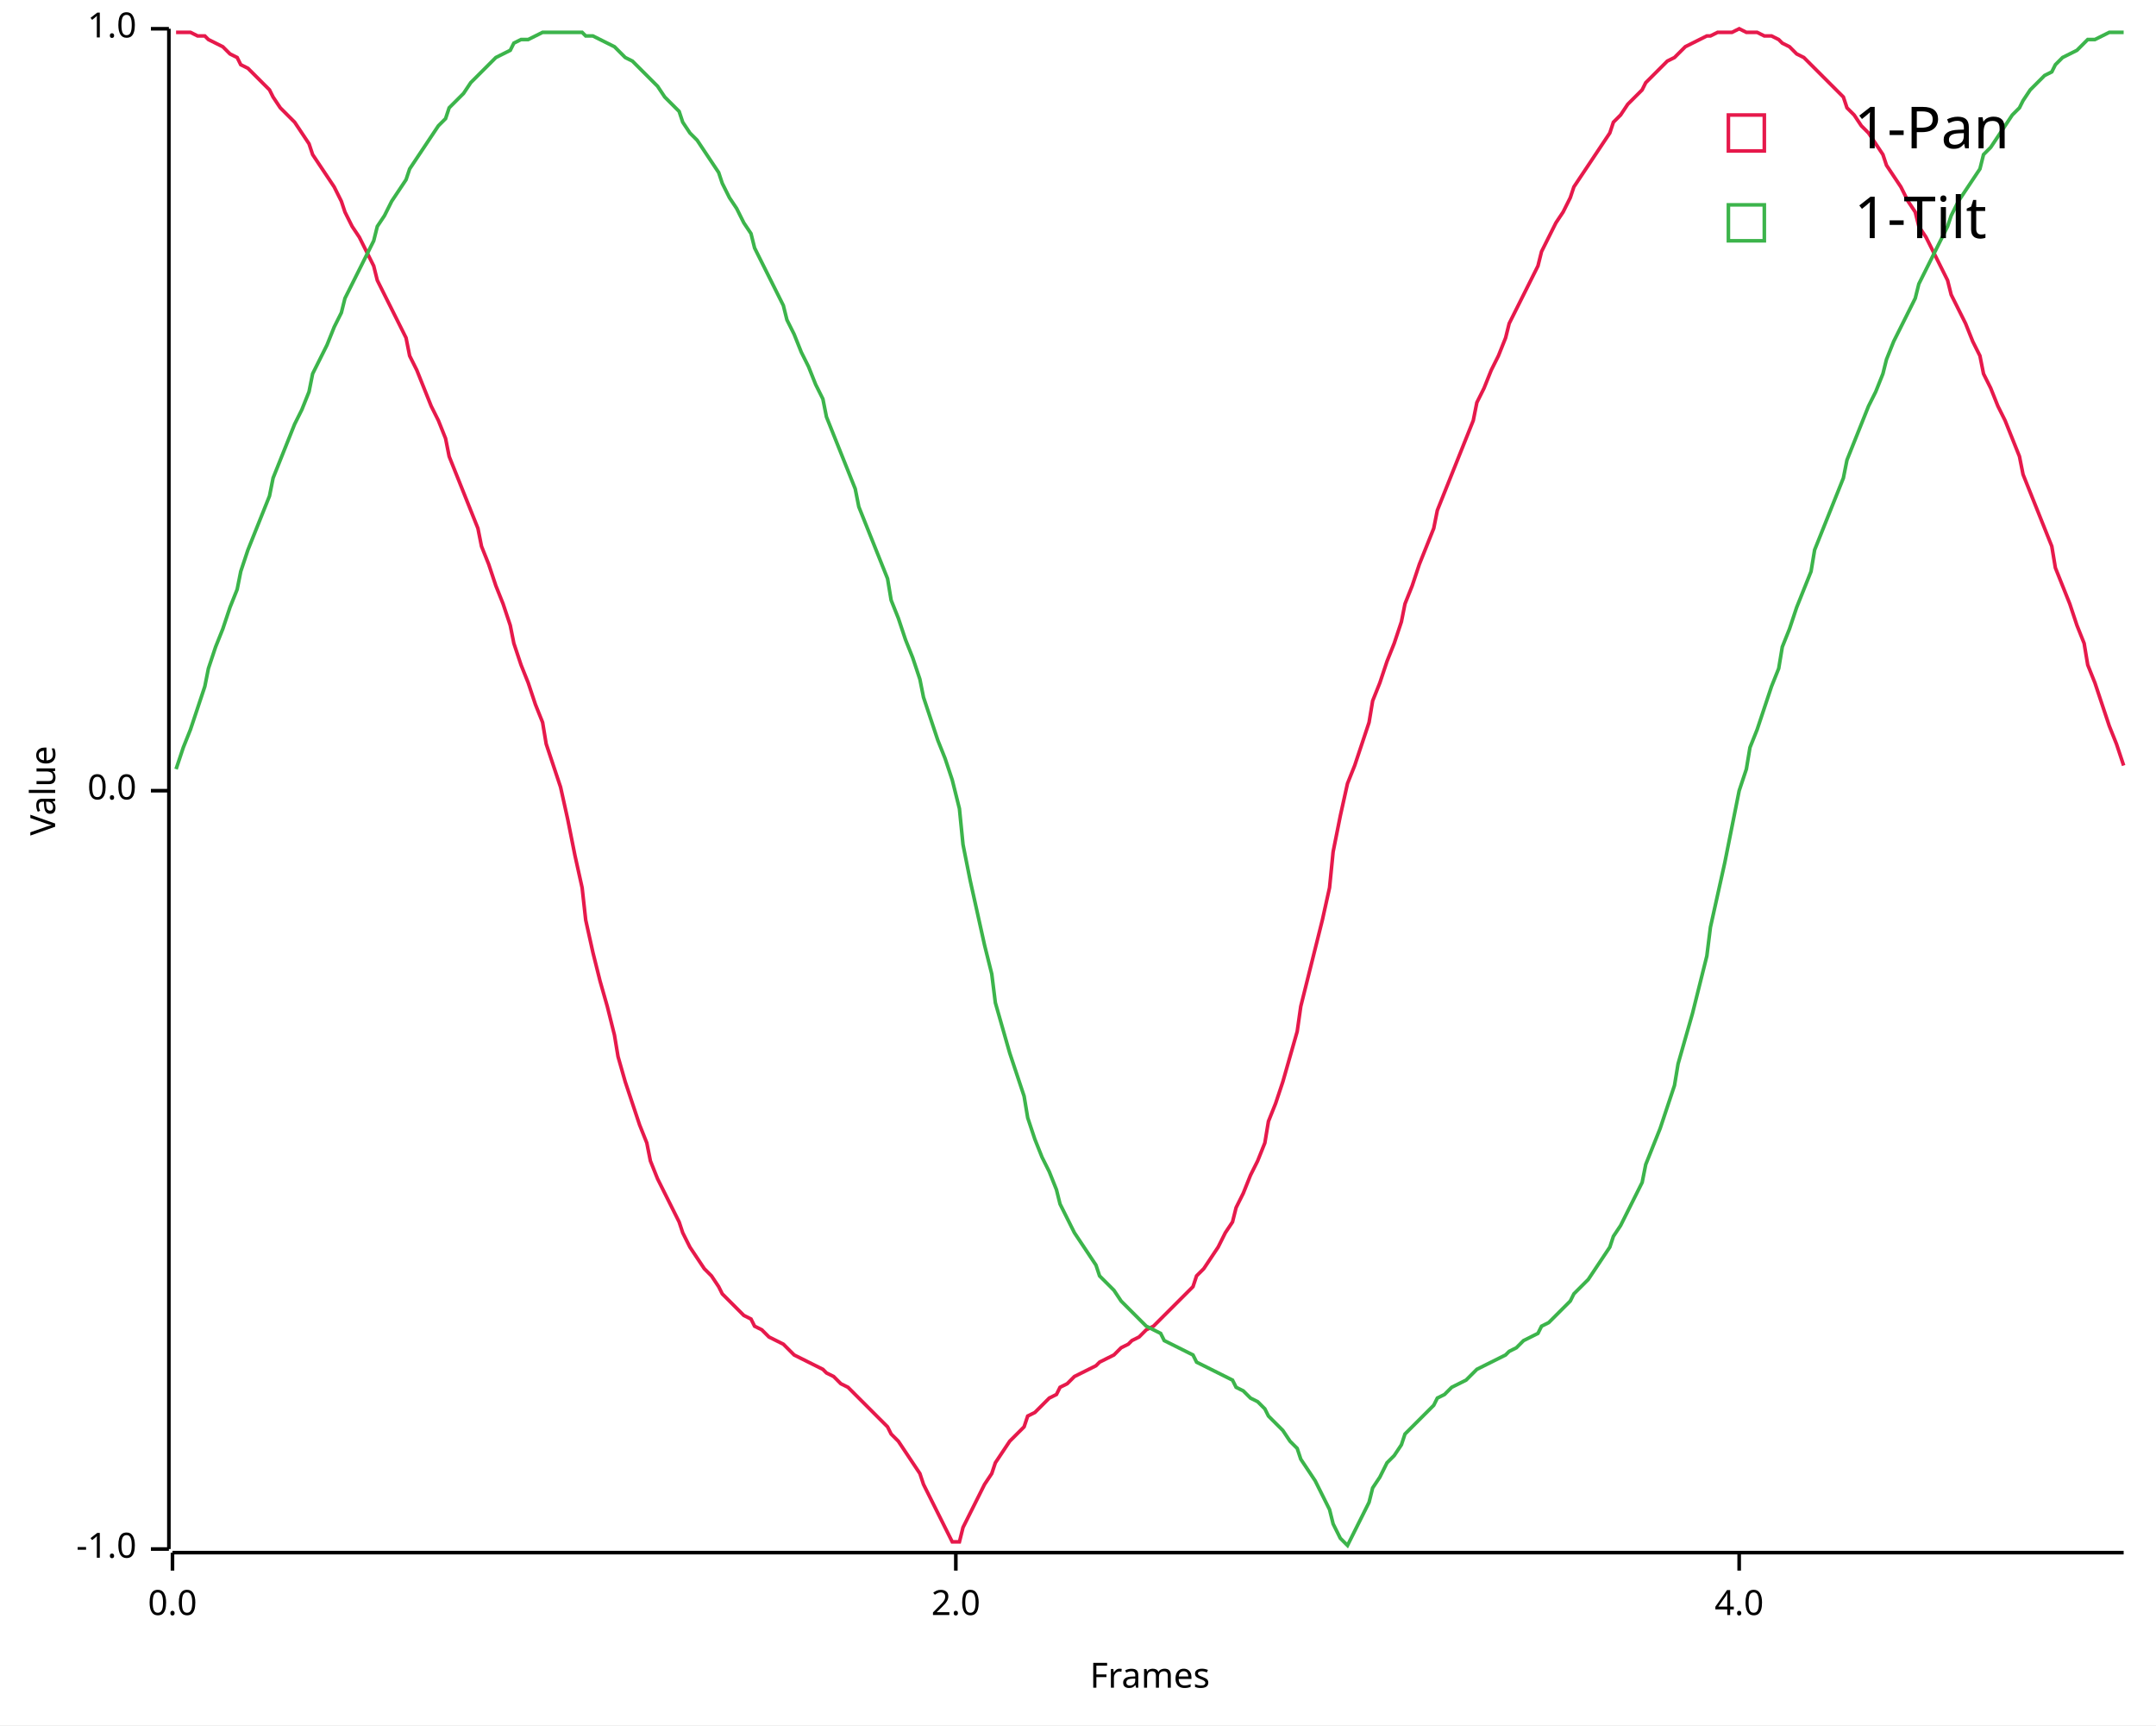
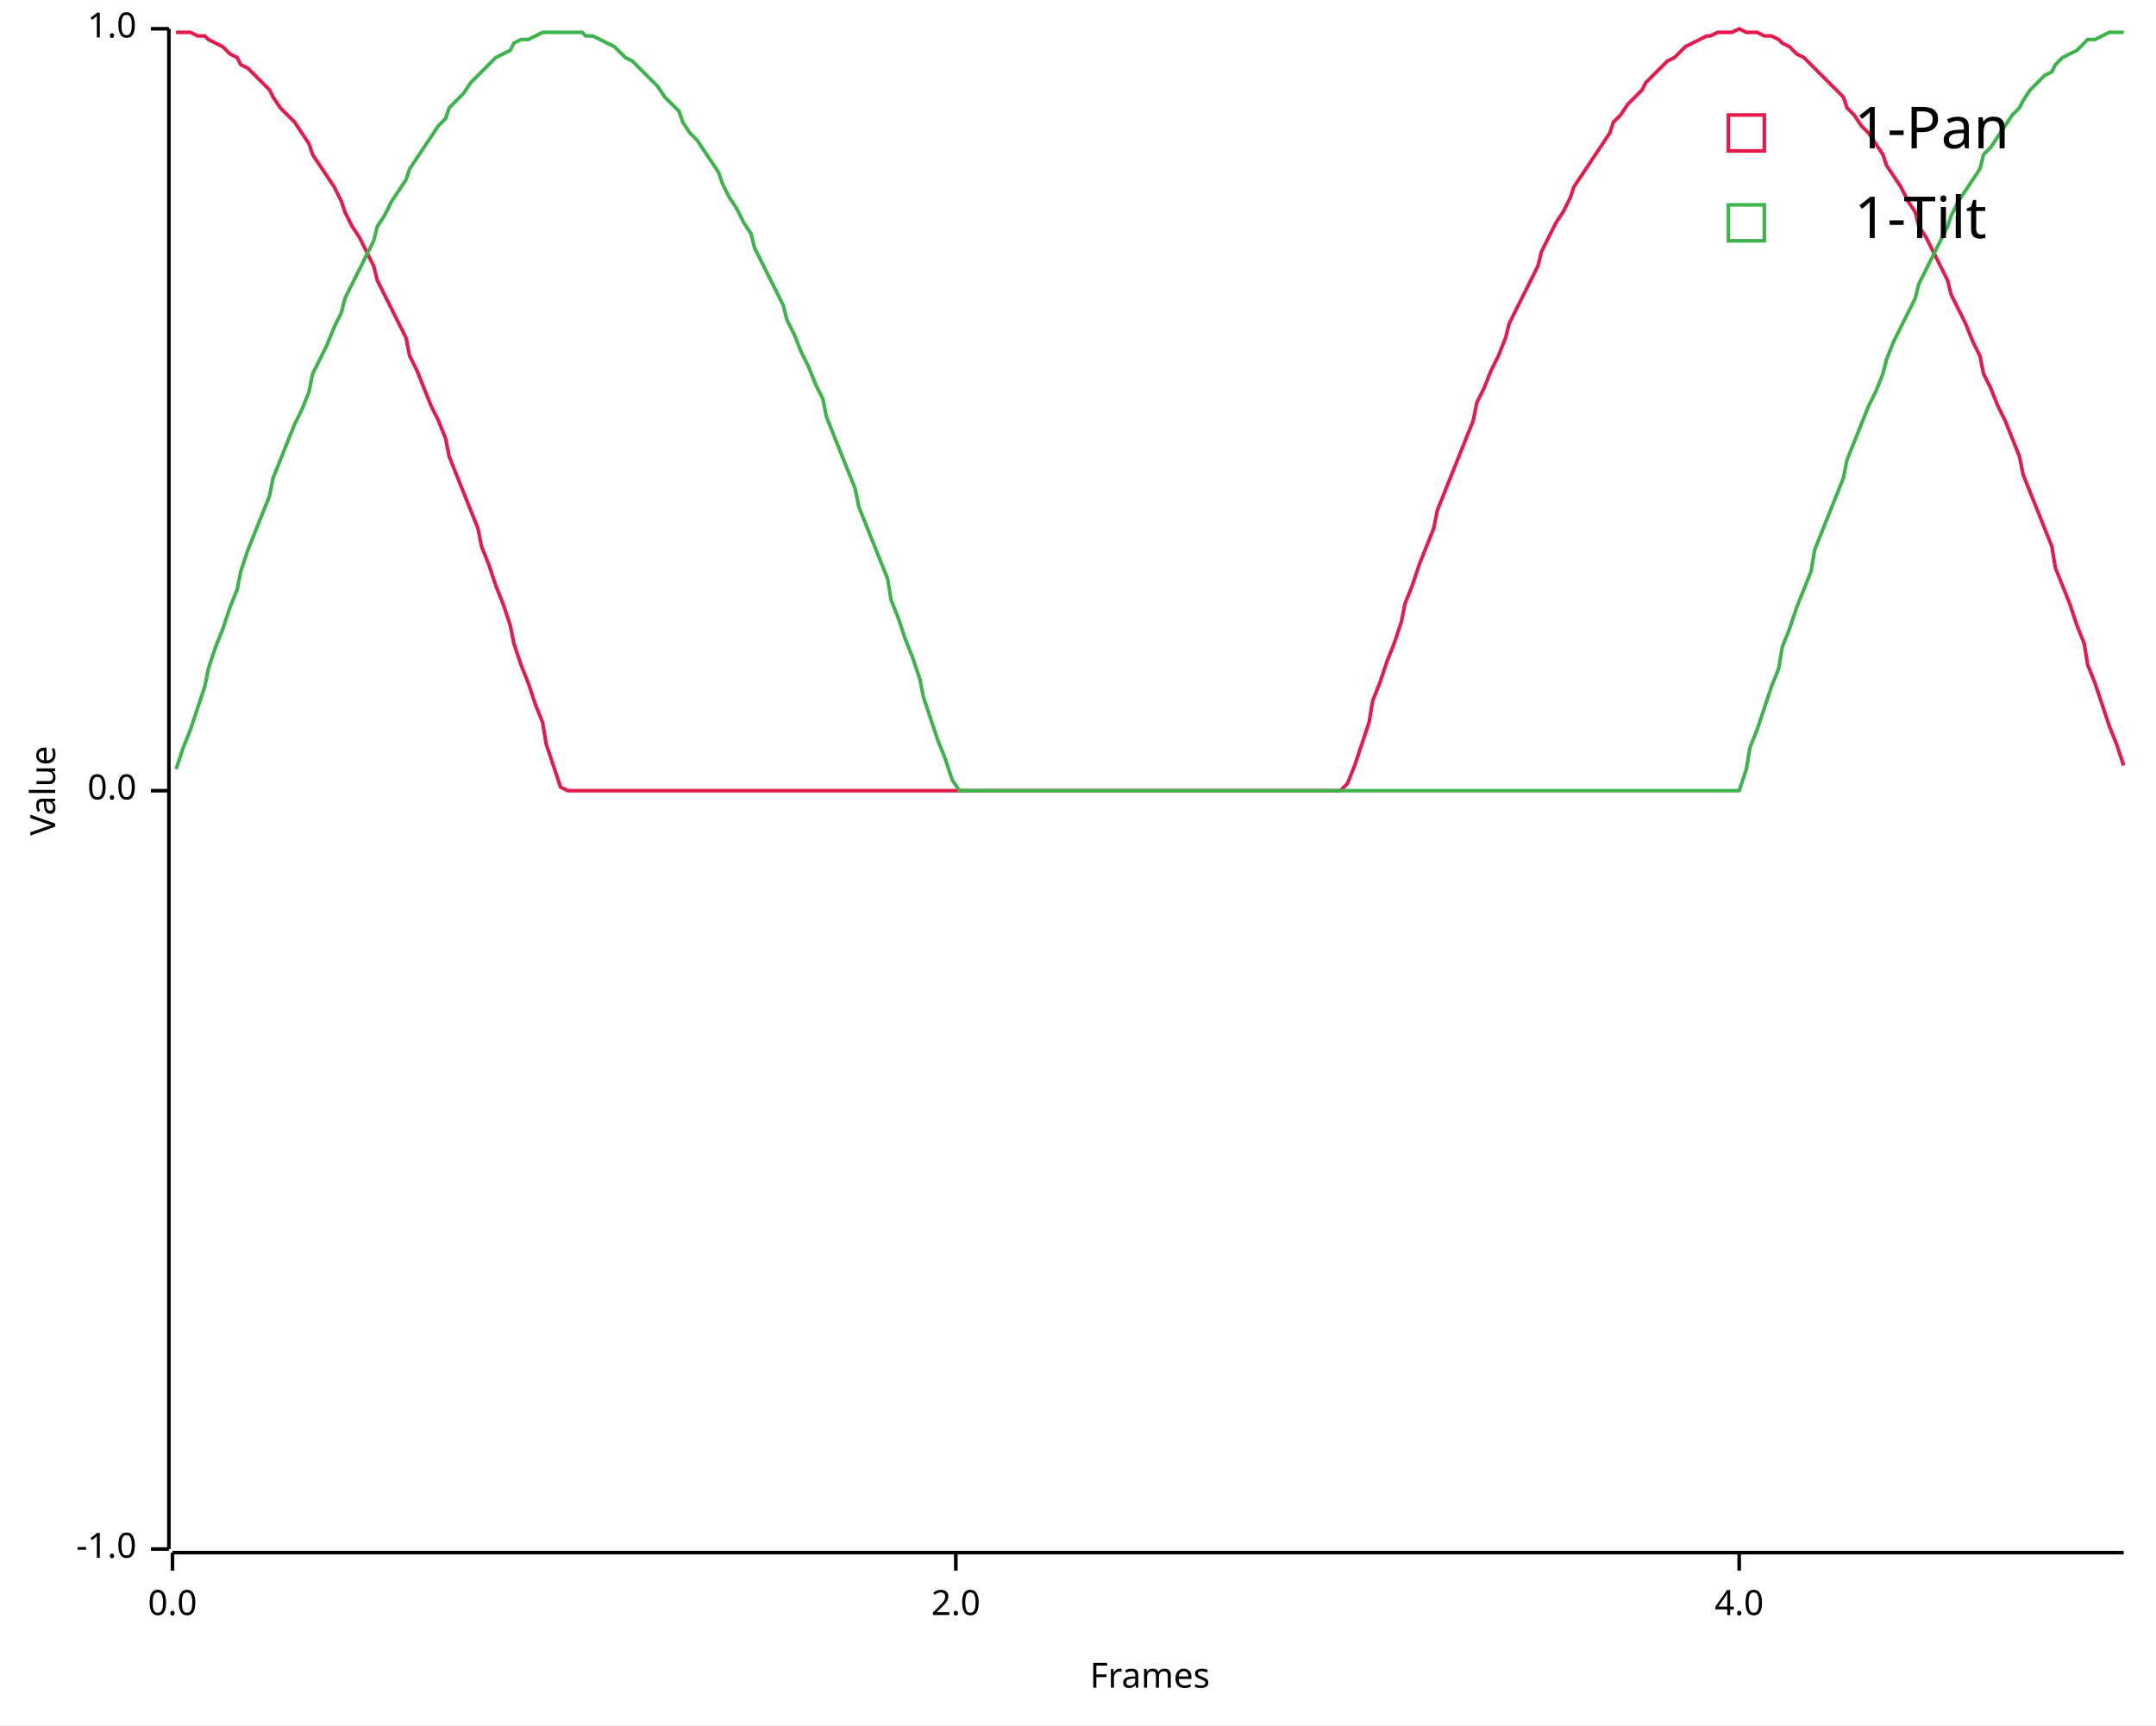
<svg xmlns="http://www.w3.org/2000/svg" width="600" height="480" viewBox="0 0 600 480">
  <rect x="0" y="0" width="600" height="480" opacity="1" fill="#FFFFFF" stroke="none" />
  <text x="8" y="220" dy="0.76em" text-anchor="middle" font-family="sans-serif" font-size="9.677" opacity="1" fill="#000000" transform="rotate(270, 8, 220)">
Value
</text>
  <text x="320" y="472" dy="-0.5ex" text-anchor="middle" font-family="sans-serif" font-size="9.677" opacity="1" fill="#000000">
Frames
</text>
  <polyline fill="none" opacity="1" stroke="#000000" stroke-width="1" points="47,8 47,431 " />
  <text x="38" y="431" dy="0.5ex" text-anchor="end" font-family="sans-serif" font-size="9.677" opacity="1" fill="#000000">
-1.0
</text>
  <polyline fill="none" opacity="1" stroke="#000000" stroke-width="1" points="42,431 47,431 " />
  <text x="38" y="220" dy="0.5ex" text-anchor="end" font-family="sans-serif" font-size="9.677" opacity="1" fill="#000000">
0.0
</text>
  <polyline fill="none" opacity="1" stroke="#000000" stroke-width="1" points="42,220 47,220 " />
  <text x="38" y="8" dy="0.5ex" text-anchor="end" font-family="sans-serif" font-size="9.677" opacity="1" fill="#000000">
1.0
</text>
  <polyline fill="none" opacity="1" stroke="#000000" stroke-width="1" points="42,8 47,8 " />
  <polyline fill="none" opacity="1" stroke="#000000" stroke-width="1" points="48,432 591,432 " />
  <text x="48" y="442" dy="0.76em" text-anchor="middle" font-family="sans-serif" font-size="9.677" opacity="1" fill="#000000">
0.0
</text>
  <polyline fill="none" opacity="1" stroke="#000000" stroke-width="1" points="48,432 48,437 " />
  <text x="266" y="442" dy="0.76em" text-anchor="middle" font-family="sans-serif" font-size="9.677" opacity="1" fill="#000000">
2.0
</text>
  <polyline fill="none" opacity="1" stroke="#000000" stroke-width="1" points="266,432 266,437 " />
  <text x="484" y="442" dy="0.76em" text-anchor="middle" font-family="sans-serif" font-size="9.677" opacity="1" fill="#000000">
4.0
</text>
  <polyline fill="none" opacity="1" stroke="#000000" stroke-width="1" points="484,432 484,437 " />
-   <polyline fill="none" opacity="1" stroke="#E6194B" stroke-width="1" points="49,9 51,9 53,9 55,10 57,10 58,11 60,12 62,13 64,15 66,16 67,18 69,19 71,21 73,23 75,25 76,27 78,30 80,32 82,34 84,37 86,40 87,43 89,46 91,49 93,52 95,56 96,59 98,63 100,66 102,70 104,74 105,78 107,82 109,86 111,90 113,94 114,99 116,103 118,108 120,113 122,117 124,122 125,127 127,132 129,137 131,142 133,147 134,152 136,157 138,163 140,168 142,174 143,179 145,185 147,190 149,196 151,201 152,207 154,213 156,219 158,228 160,238 162,247 163,256 165,265 167,273 169,280 171,288 172,294 174,301 176,307 178,313 180,318 181,323 183,328 185,332 187,336 189,340 190,343 192,347 194,350 196,353 198,355 200,358 201,360 203,362 205,364 207,366 209,367 210,369 212,370 214,372 216,373 218,374 219,375 221,377 223,378 225,379 227,380 229,381 230,382 232,383 234,385 236,386 238,388 239,389 241,391 243,393 245,395 247,397 248,399 250,401 252,404 254,407 256,410 257,413 259,417 261,421 263,425 265,429 267,429 268,425 270,421 272,417 274,413 276,410 277,407 279,404 281,401 283,399 285,397 286,394 288,393 290,391 292,389 294,388 295,386 297,385 299,383 301,382 303,381 305,380 306,379 308,378 310,377 312,375 314,374 315,373 317,372 319,370 321,369 323,367 324,366 326,364 328,362 330,360 332,358 333,355 335,353 337,350 339,347 341,343 343,340 344,336 346,332 348,327 350,323 352,318 353,312 355,307 357,301 359,294 361,287 362,280 364,272 366,264 368,256 370,247 371,237 373,227 375,218 377,213 379,207 381,201 382,195 384,190 386,184 388,179 390,173 391,168 393,163 395,157 397,152 399,147 400,142 402,137 404,132 406,127 408,122 410,117 411,112 413,108 415,103 417,99 419,94 420,90 422,86 424,82 426,78 428,74 429,70 431,66 433,62 435,59 437,55 438,52 440,49 442,46 444,43 446,40 448,37 449,34 451,32 453,29 455,27 457,25 458,23 460,21 462,19 464,17 466,16 467,15 469,13 471,12 473,11 475,10 476,10 478,9 480,9 482,9 484,8 486,9 487,9 489,9 491,10 493,10 495,11 496,12 498,13 500,15 502,16 504,18 505,19 507,21 509,23 511,25 513,27 514,30 516,32 518,35 520,37 522,40 524,43 525,46 527,49 529,52 531,56 533,59 534,63 536,66 538,70 540,74 542,78 543,82 545,86 547,90 549,95 551,99 552,104 554,108 556,113 558,117 560,122 562,127 563,132 565,137 567,142 569,147 571,152 572,158 574,163 576,168 578,174 580,179 581,185 583,190 585,196 587,202 589,207 591,213 " />
-   <polyline fill="none" opacity="1" stroke="#3CB44B" stroke-width="1" points="49,214 51,208 53,203 55,197 57,191 58,186 60,180 62,175 64,169 66,164 67,159 69,153 71,148 73,143 75,138 76,133 78,128 80,123 82,118 84,114 86,109 87,104 89,100 91,96 93,91 95,87 96,83 98,79 100,75 102,71 104,67 105,63 107,60 109,56 111,53 113,50 114,47 116,44 118,41 120,38 122,35 124,33 125,30 127,28 129,26 131,23 133,21 134,20 136,18 138,16 140,15 142,14 143,12 145,11 147,11 149,10 151,9 152,9 154,9 156,9 158,9 160,9 162,9 163,10 165,10 167,11 169,12 171,13 172,14 174,16 176,17 178,19 180,21 181,22 183,24 185,27 187,29 189,31 190,34 192,37 194,39 196,42 198,45 200,48 201,51 203,55 205,58 207,62 209,65 210,69 212,73 214,77 216,81 218,85 219,89 221,93 223,98 225,102 227,107 229,111 230,116 232,121 234,126 236,131 238,136 239,141 241,146 243,151 245,156 247,161 248,167 250,172 252,178 254,183 256,189 257,194 259,200 261,206 263,211 265,217 267,225 268,235 270,245 272,254 274,263 276,271 277,279 279,286 281,293 283,299 285,305 286,311 288,317 290,322 292,326 294,331 295,335 297,339 299,343 301,346 303,349 305,352 306,355 308,357 310,359 312,362 314,364 315,365 317,367 319,369 321,370 323,371 324,373 326,374 328,375 330,376 332,377 333,379 335,380 337,381 339,382 341,383 343,384 344,386 346,387 348,389 350,390 352,392 353,394 355,396 357,398 359,401 361,403 362,406 364,409 366,412 368,416 370,420 371,424 373,428 375,430 377,426 379,422 381,418 382,414 384,411 386,407 388,405 390,402 391,399 393,397 395,395 397,393 399,391 400,389 402,388 404,386 406,385 408,384 410,382 411,381 413,380 415,379 417,378 419,377 420,376 422,375 424,373 426,372 428,371 429,369 431,368 433,366 435,364 437,362 438,360 440,358 442,356 444,353 446,350 448,347 449,344 451,341 453,337 455,333 457,329 458,324 460,319 462,314 464,308 466,302 467,296 469,289 471,282 473,274 475,266 476,258 478,249 480,240 482,230 484,220 486,214 487,208 489,203 491,197 493,191 495,186 496,180 498,175 500,169 502,164 504,159 505,153 507,148 509,143 511,138 513,133 514,128 516,123 518,118 520,113 522,109 524,104 525,100 527,95 529,91 531,87 533,83 534,79 536,75 538,71 540,67 542,63 543,60 545,56 547,53 549,50 551,47 552,43 554,41 556,38 558,35 560,32 562,30 563,28 565,25 567,23 569,21 571,20 572,18 574,16 576,15 578,14 580,12 581,11 583,11 585,10 587,9 589,9 591,9 " />
+   <polyline fill="none" opacity="1" stroke="#E6194B" stroke-width="1" points="49,9 51,9 53,9 55,10 57,10 58,11 60,12 62,13 64,15 66,16 67,18 69,19 71,21 73,23 75,25 76,27 78,30 80,32 82,34 84,37 86,40 87,43 89,46 91,49 93,52 95,56 96,59 98,63 100,66 102,70 104,74 105,78 107,82 109,86 111,90 113,94 114,99 116,103 118,108 120,113 122,117 124,122 125,127 127,132 129,137 131,142 133,147 134,152 136,157 138,163 140,168 142,174 143,179 145,185 147,190 149,196 151,201 152,207 154,213 156,219 158,220 160,220 162,220 163,220 165,220 167,220 169,220 171,220 172,220 174,220 176,220 178,220 180,220 181,220 183,220 185,220 187,220 189,220 190,220 192,220 194,220 196,220 198,220 200,220 201,220 203,220 205,220 207,220 209,220 210,220 212,220 214,220 216,220 218,220 219,220 221,220 223,220 225,220 227,220 229,220 230,220 232,220 234,220 236,220 238,220 239,220 241,220 243,220 245,220 247,220 248,220 250,220 252,220 254,220 256,220 257,220 259,220 261,220 263,220 265,220 267,220 268,220 270,220 272,220 274,220 276,220 277,220 279,220 281,220 283,220 285,220 286,220 288,220 290,220 292,220 294,220 295,220 297,220 299,220 301,220 303,220 305,220 306,220 308,220 310,220 312,220 314,220 315,220 317,220 319,220 321,220 323,220 324,220 326,220 328,220 330,220 332,220 333,220 335,220 337,220 339,220 341,220 343,220 344,220 346,220 348,220 350,220 352,220 353,220 355,220 357,220 359,220 361,220 362,220 364,220 366,220 368,220 370,220 371,220 373,220 375,218 377,213 379,207 381,201 382,195 384,190 386,184 388,179 390,173 391,168 393,163 395,157 397,152 399,147 400,142 402,137 404,132 406,127 408,122 410,117 411,112 413,108 415,103 417,99 419,94 420,90 422,86 424,82 426,78 428,74 429,70 431,66 433,62 435,59 437,55 438,52 440,49 442,46 444,43 446,40 448,37 449,34 451,32 453,29 455,27 457,25 458,23 460,21 462,19 464,17 466,16 467,15 469,13 471,12 473,11 475,10 476,10 478,9 480,9 482,9 484,8 486,9 487,9 489,9 491,10 493,10 495,11 496,12 498,13 500,15 502,16 504,18 505,19 507,21 509,23 511,25 513,27 514,30 516,32 518,35 520,37 522,40 524,43 525,46 527,49 529,52 531,56 533,59 534,63 536,66 538,70 540,74 542,78 543,82 545,86 547,90 549,95 551,99 552,104 554,108 556,113 558,117 560,122 562,127 563,132 565,137 567,142 569,147 571,152 572,158 574,163 576,168 578,174 580,179 581,185 583,190 585,196 587,202 589,207 591,213 " />
+   <polyline fill="none" opacity="1" stroke="#3CB44B" stroke-width="1" points="49,214 51,208 53,203 55,197 57,191 58,186 60,180 62,175 64,169 66,164 67,159 69,153 71,148 73,143 75,138 76,133 78,128 80,123 82,118 84,114 86,109 87,104 89,100 91,96 93,91 95,87 96,83 98,79 100,75 102,71 104,67 105,63 107,60 109,56 111,53 113,50 114,47 116,44 118,41 120,38 122,35 124,33 125,30 127,28 129,26 131,23 133,21 134,20 136,18 138,16 140,15 142,14 143,12 145,11 147,11 149,10 151,9 152,9 154,9 156,9 158,9 160,9 162,9 163,10 165,10 167,11 169,12 171,13 172,14 174,16 176,17 178,19 180,21 181,22 183,24 185,27 187,29 189,31 190,34 192,37 194,39 196,42 198,45 200,48 201,51 203,55 205,58 207,62 209,65 210,69 212,73 214,77 216,81 218,85 219,89 221,93 223,98 225,102 227,107 229,111 230,116 232,121 234,126 236,131 238,136 239,141 241,146 243,151 245,156 247,161 248,167 250,172 252,178 254,183 256,189 257,194 259,200 261,206 263,211 265,217 267,220 268,220 270,220 272,220 274,220 276,220 277,220 279,220 281,220 283,220 285,220 286,220 288,220 290,220 292,220 294,220 295,220 297,220 299,220 301,220 303,220 305,220 306,220 308,220 310,220 312,220 314,220 315,220 317,220 319,220 321,220 323,220 324,220 326,220 328,220 330,220 332,220 333,220 335,220 337,220 339,220 341,220 343,220 344,220 346,220 348,220 350,220 352,220 353,220 355,220 357,220 359,220 361,220 362,220 364,220 366,220 368,220 370,220 371,220 373,220 375,220 377,220 379,220 381,220 382,220 384,220 386,220 388,220 390,220 391,220 393,220 395,220 397,220 399,220 400,220 402,220 404,220 406,220 408,220 410,220 411,220 413,220 415,220 417,220 419,220 420,220 422,220 424,220 426,220 428,220 429,220 431,220 433,220 435,220 437,220 438,220 440,220 442,220 444,220 446,220 448,220 449,220 451,220 453,220 455,220 457,220 458,220 460,220 462,220 464,220 466,220 467,220 469,220 471,220 473,220 475,220 476,220 478,220 480,220 482,220 484,220 486,214 487,208 489,203 491,197 493,191 495,186 496,180 498,175 500,169 502,164 504,159 505,153 507,148 509,143 511,138 513,133 514,128 516,123 518,118 520,113 522,109 524,104 525,100 527,95 529,91 531,87 533,83 534,79 536,75 538,71 540,67 542,63 543,60 545,56 547,53 549,50 551,47 552,43 554,41 556,38 558,35 560,32 562,30 563,28 565,25 567,23 569,21 571,20 572,18 574,16 576,15 578,14 580,12 581,11 583,11 585,10 587,9 589,9 591,9 " />
  <text x="516" y="29" dy="0.76em" text-anchor="start" font-family="Calibri" font-size="16.129" opacity="1" fill="#000000">
1-Pan
</text>
  <text x="516" y="54" dy="0.76em" text-anchor="start" font-family="Calibri" font-size="16.129" opacity="1" fill="#000000">
1-Tilt
</text>
  <rect x="481" y="32" width="10" height="10" opacity="1" fill="none" stroke="#E6194B" />
  <rect x="481" y="57" width="10" height="10" opacity="1" fill="none" stroke="#3CB44B" />
</svg>
